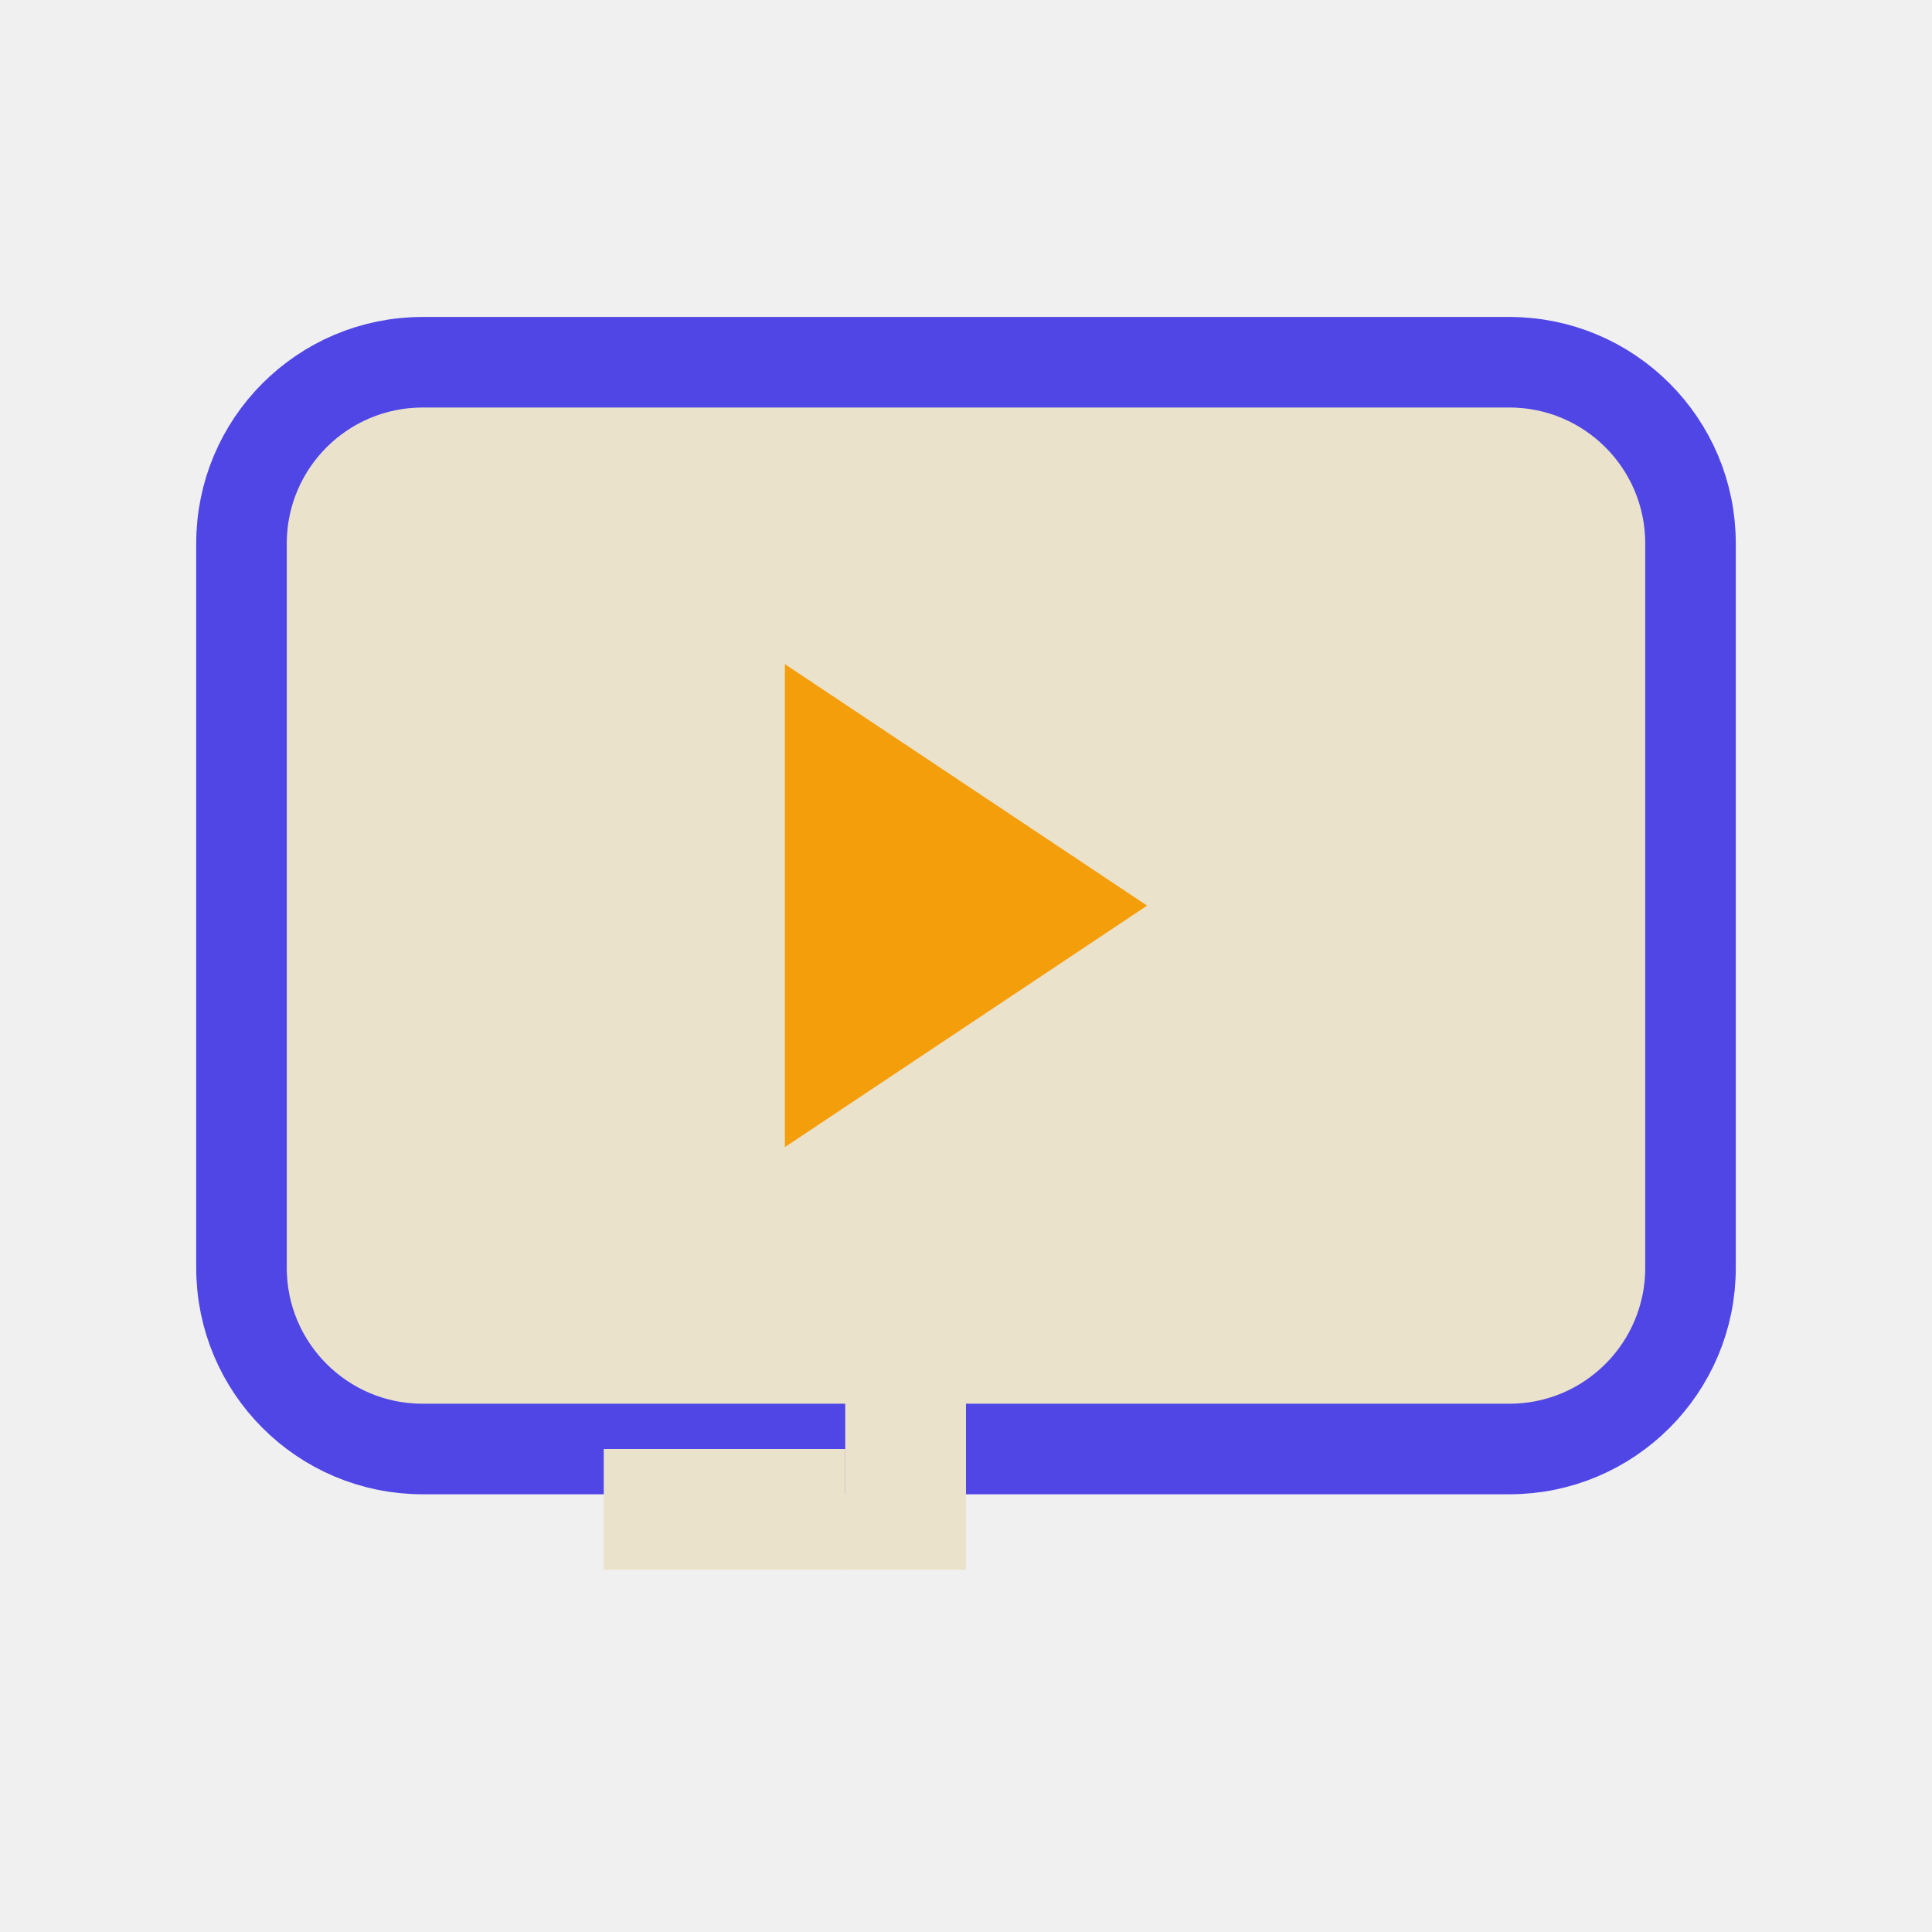
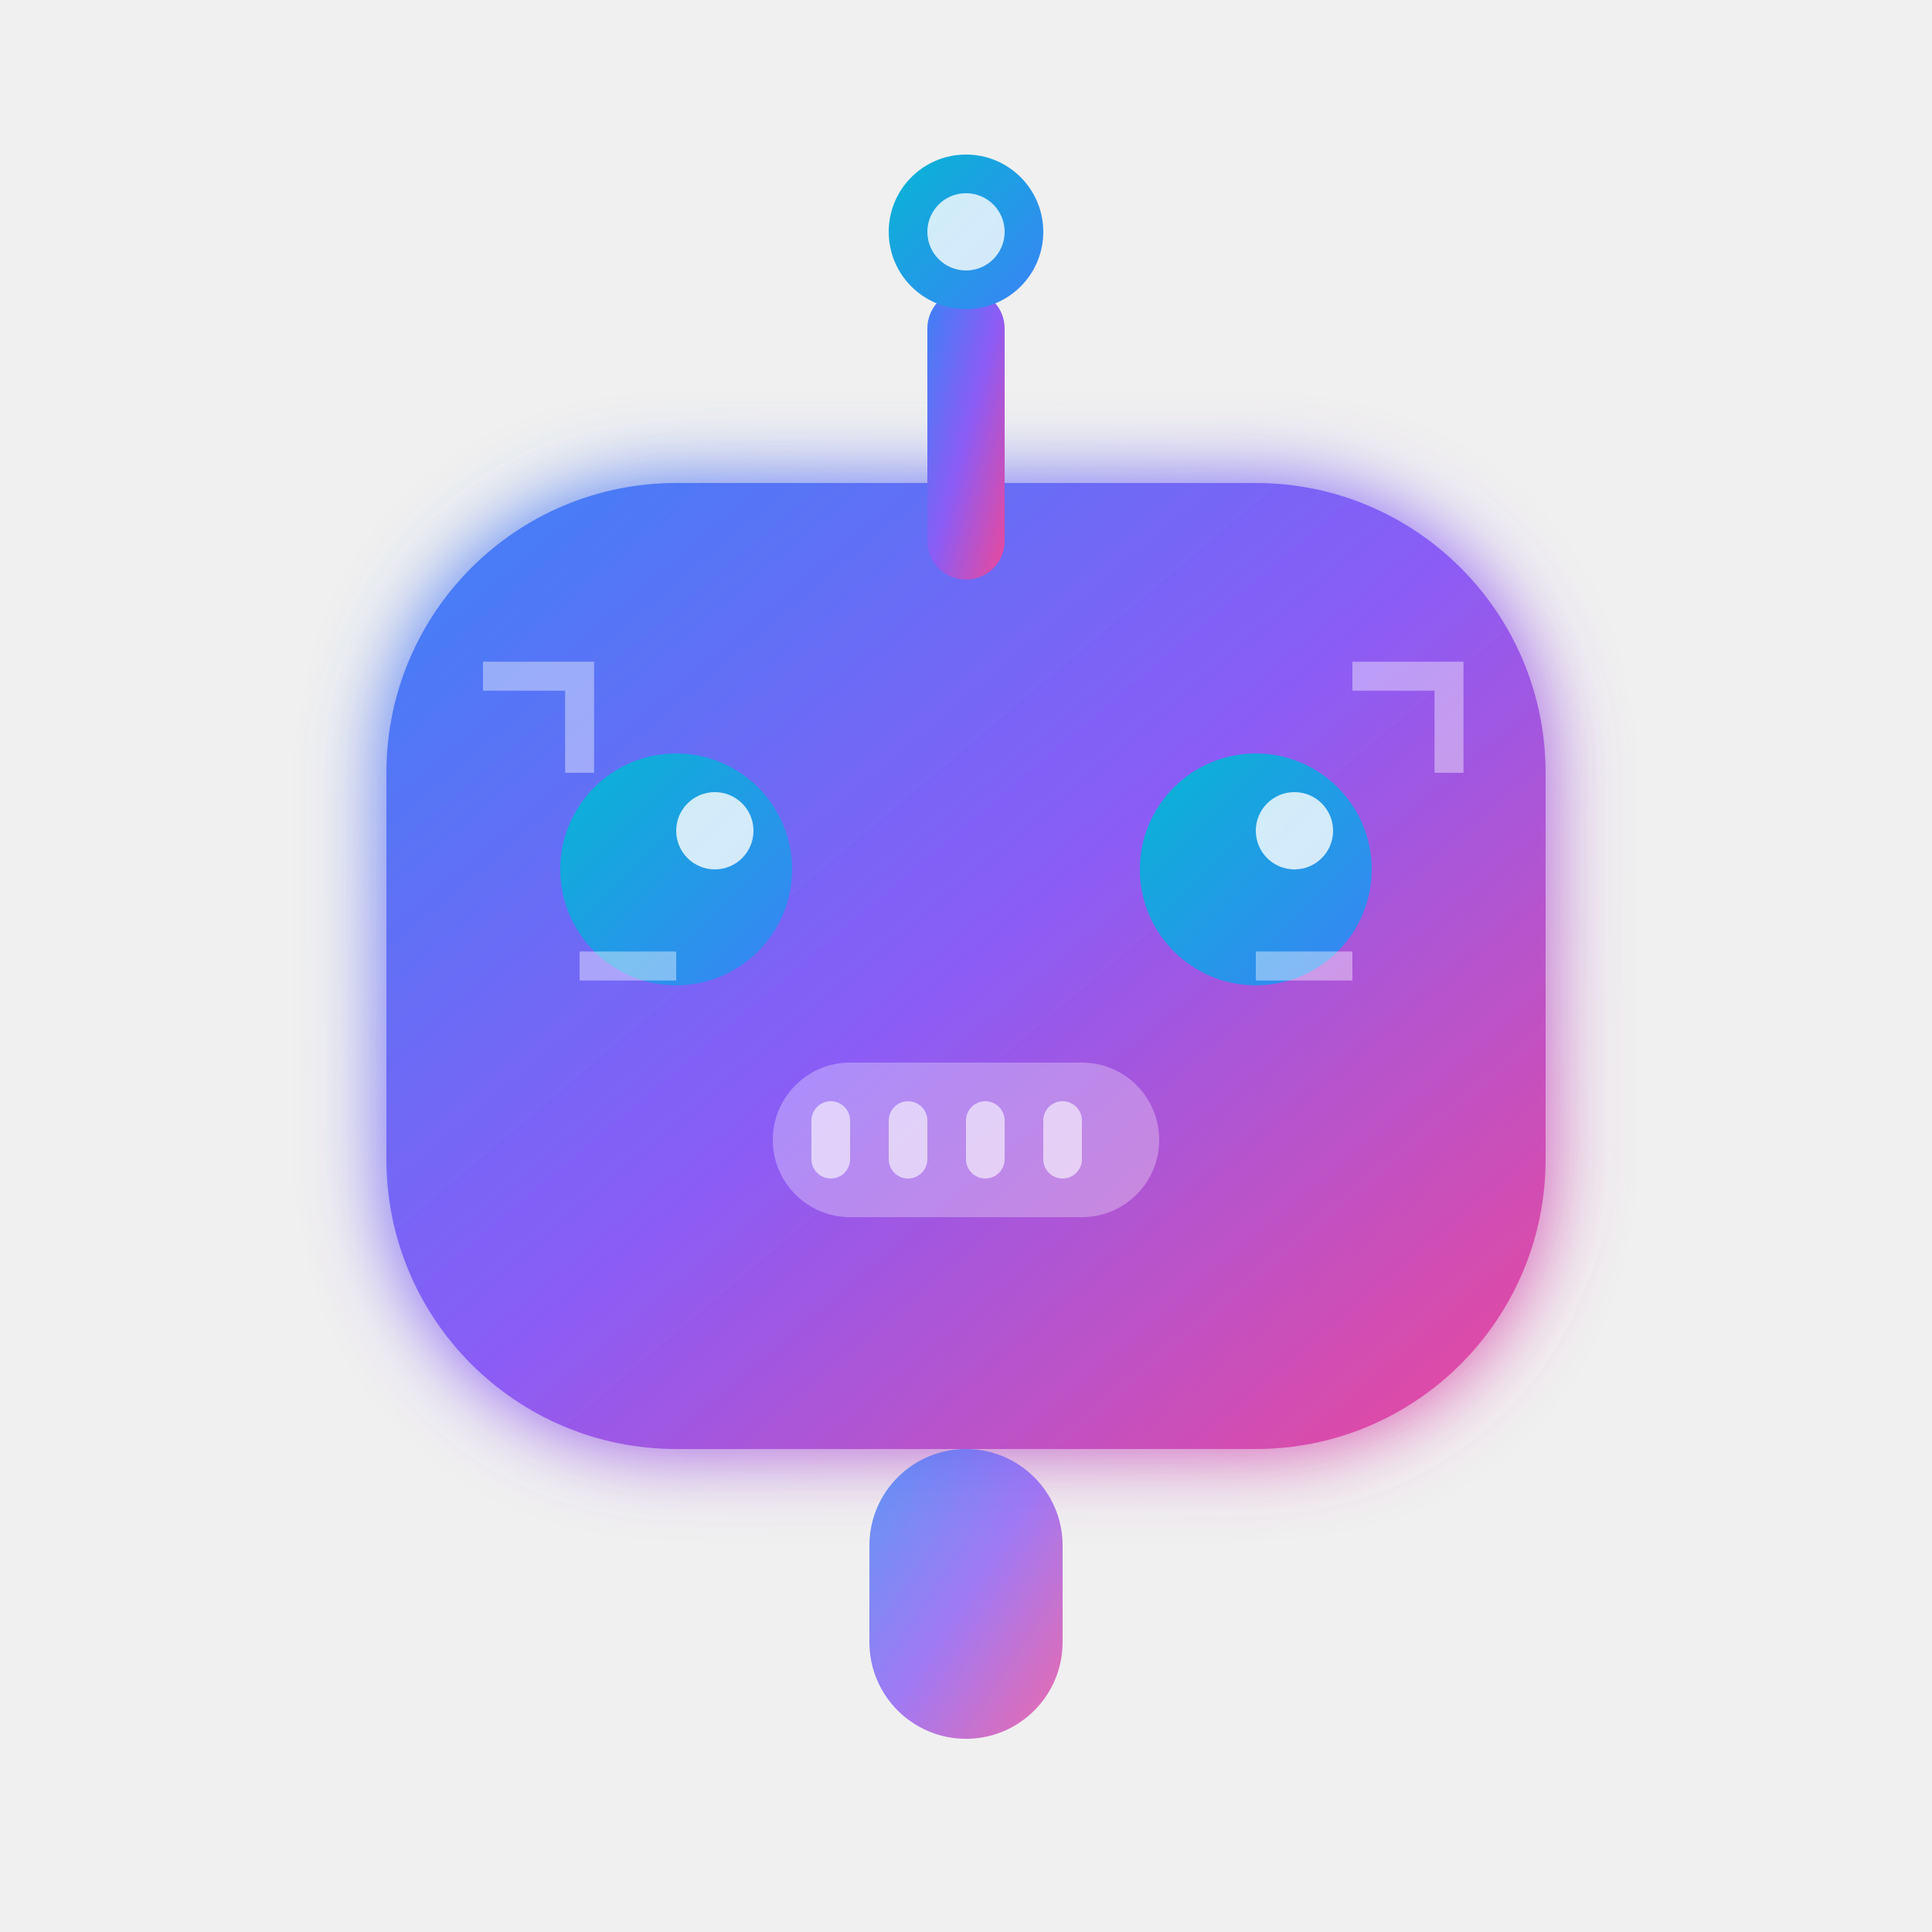
- <svg xmlns="http://www.w3.org/2000/svg" viewBox="0 0 64 64" width="48" height="48" fill="none">
-   <rect x="8" y="12" width="48" height="36" rx="6" ry="6" stroke="#4F46E5" stroke-width="3" fill="#ebe2cc" />
-   <polygon points="26,22 38,30 26,38" fill="#f59e0b" />
-   <rect x="20" y="48" width="8" height="4" fill="#ebe2cc" />
-   <rect x="28" y="44" width="4" height="8" fill="#ebe2cc" />
+ <svg xmlns="http://www.w3.org/2000/svg" width="40" height="40" viewBox="0 0 100 100" fill="none" style="drop-shadow: 0 1px 2px rgba(0, 0, 0, 0.1);">
+   <defs>
+     <linearGradient id="robotGradient" x1="0%" y1="0%" x2="100%" y2="100%">
+       <stop offset="0%" stop-color="#3B82F6" />
+       <stop offset="50%" stop-color="#8B5CF6" />
+       <stop offset="100%" stop-color="#EC4899" />
+     </linearGradient>
+     <linearGradient id="eyeGradient" x1="0%" y1="0%" x2="100%" y2="100%">
+       <stop offset="0%" stop-color="#06B6D4" />
+       <stop offset="100%" stop-color="#3B82F6" />
+     </linearGradient>
+     <filter id="glow">
+       <feGaussianBlur stdDeviation="2" result="coloredBlur" />
+       <feMerge>
+         <feMergeNode in="coloredBlur" />
+         <feMergeNode in="SourceGraphic" />
+       </feMerge>
+     </filter>
+   </defs>
+   <rect x="20" y="25" width="60" height="50" rx="15" ry="15" fill="url(#robotGradient)" filter="url(#glow)" />
+   <circle cx="35" cy="45" r="6" fill="url(#eyeGradient)" />
+   <circle cx="65" cy="45" r="6" fill="url(#eyeGradient)" />
+   <circle cx="37" cy="43" r="2" fill="white" opacity="0.8" />
+   <circle cx="67" cy="43" r="2" fill="white" opacity="0.8" />
+   <rect x="40" y="55" width="20" height="8" rx="4" fill="white" opacity="0.3" />
+   <rect x="42" y="57" width="2" height="4" rx="1" fill="white" opacity="0.6" />
+   <rect x="46" y="57" width="2" height="4" rx="1" fill="white" opacity="0.6" />
+   <rect x="50" y="57" width="2" height="4" rx="1" fill="white" opacity="0.6" />
+   <rect x="54" y="57" width="2" height="4" rx="1" fill="white" opacity="0.6" />
+   <rect x="48" y="15" width="4" height="15" rx="2" fill="url(#robotGradient)" />
+   <circle cx="50" cy="12" r="4" fill="url(#eyeGradient)" />
+   <circle cx="50" cy="12" r="2" fill="white" opacity="0.8" />
+   <rect x="45" y="75" width="10" height="15" rx="5" fill="url(#robotGradient)" opacity="0.8" />
+   <path d="M25 35 L30 35 L30 40 M70 35 L75 35 L75 40 M30 50 L35 50 M65 50 L70 50" stroke="white" stroke-width="1.5" opacity="0.4" fill="none" />
</svg>
